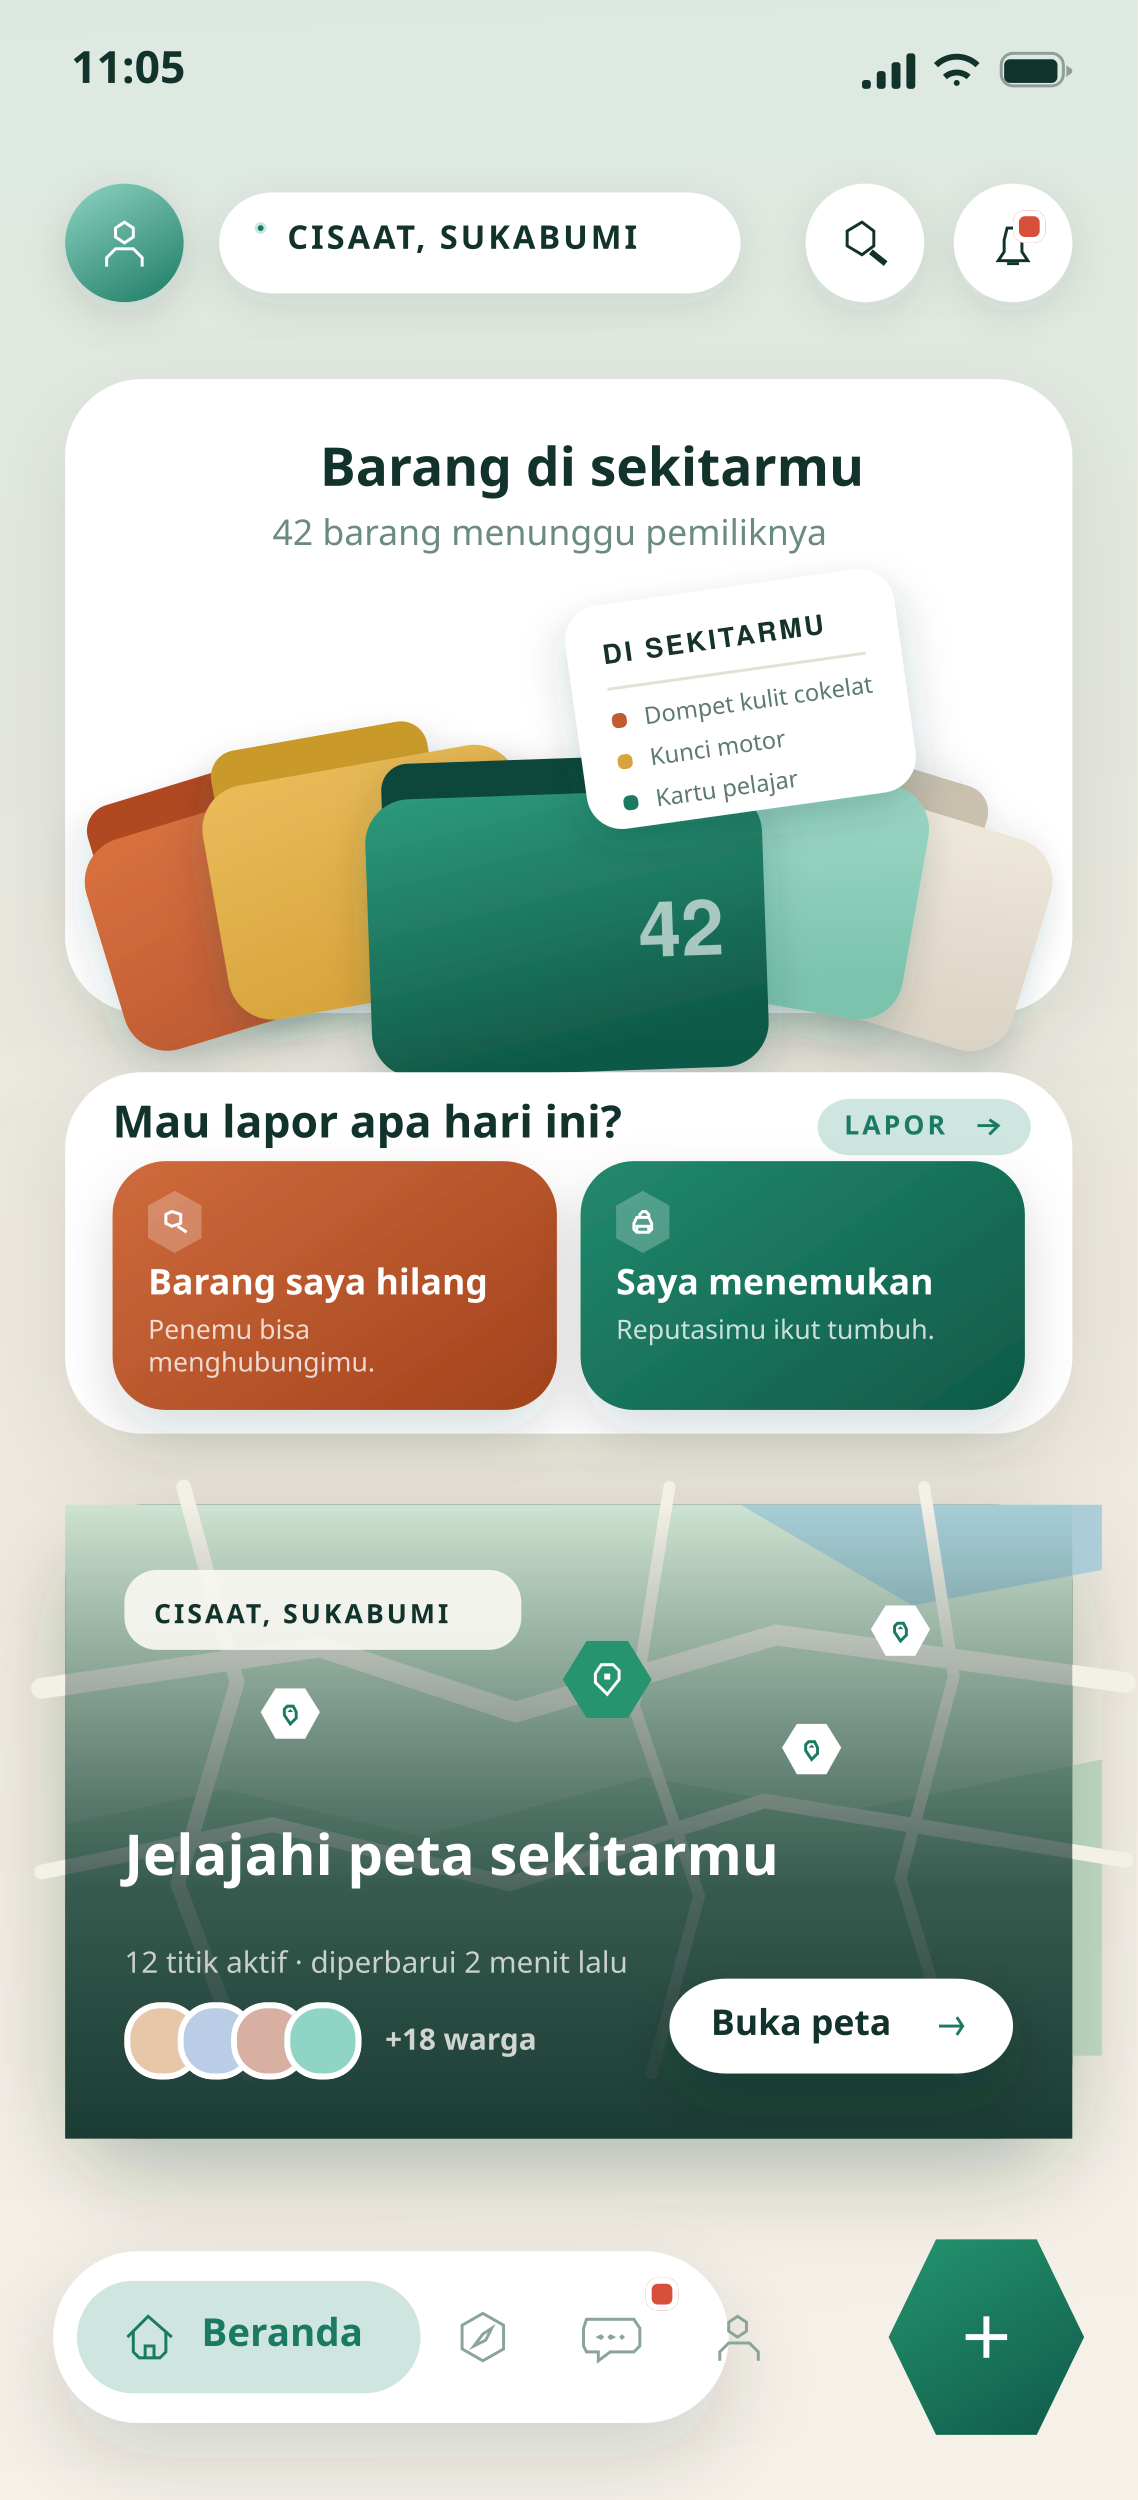
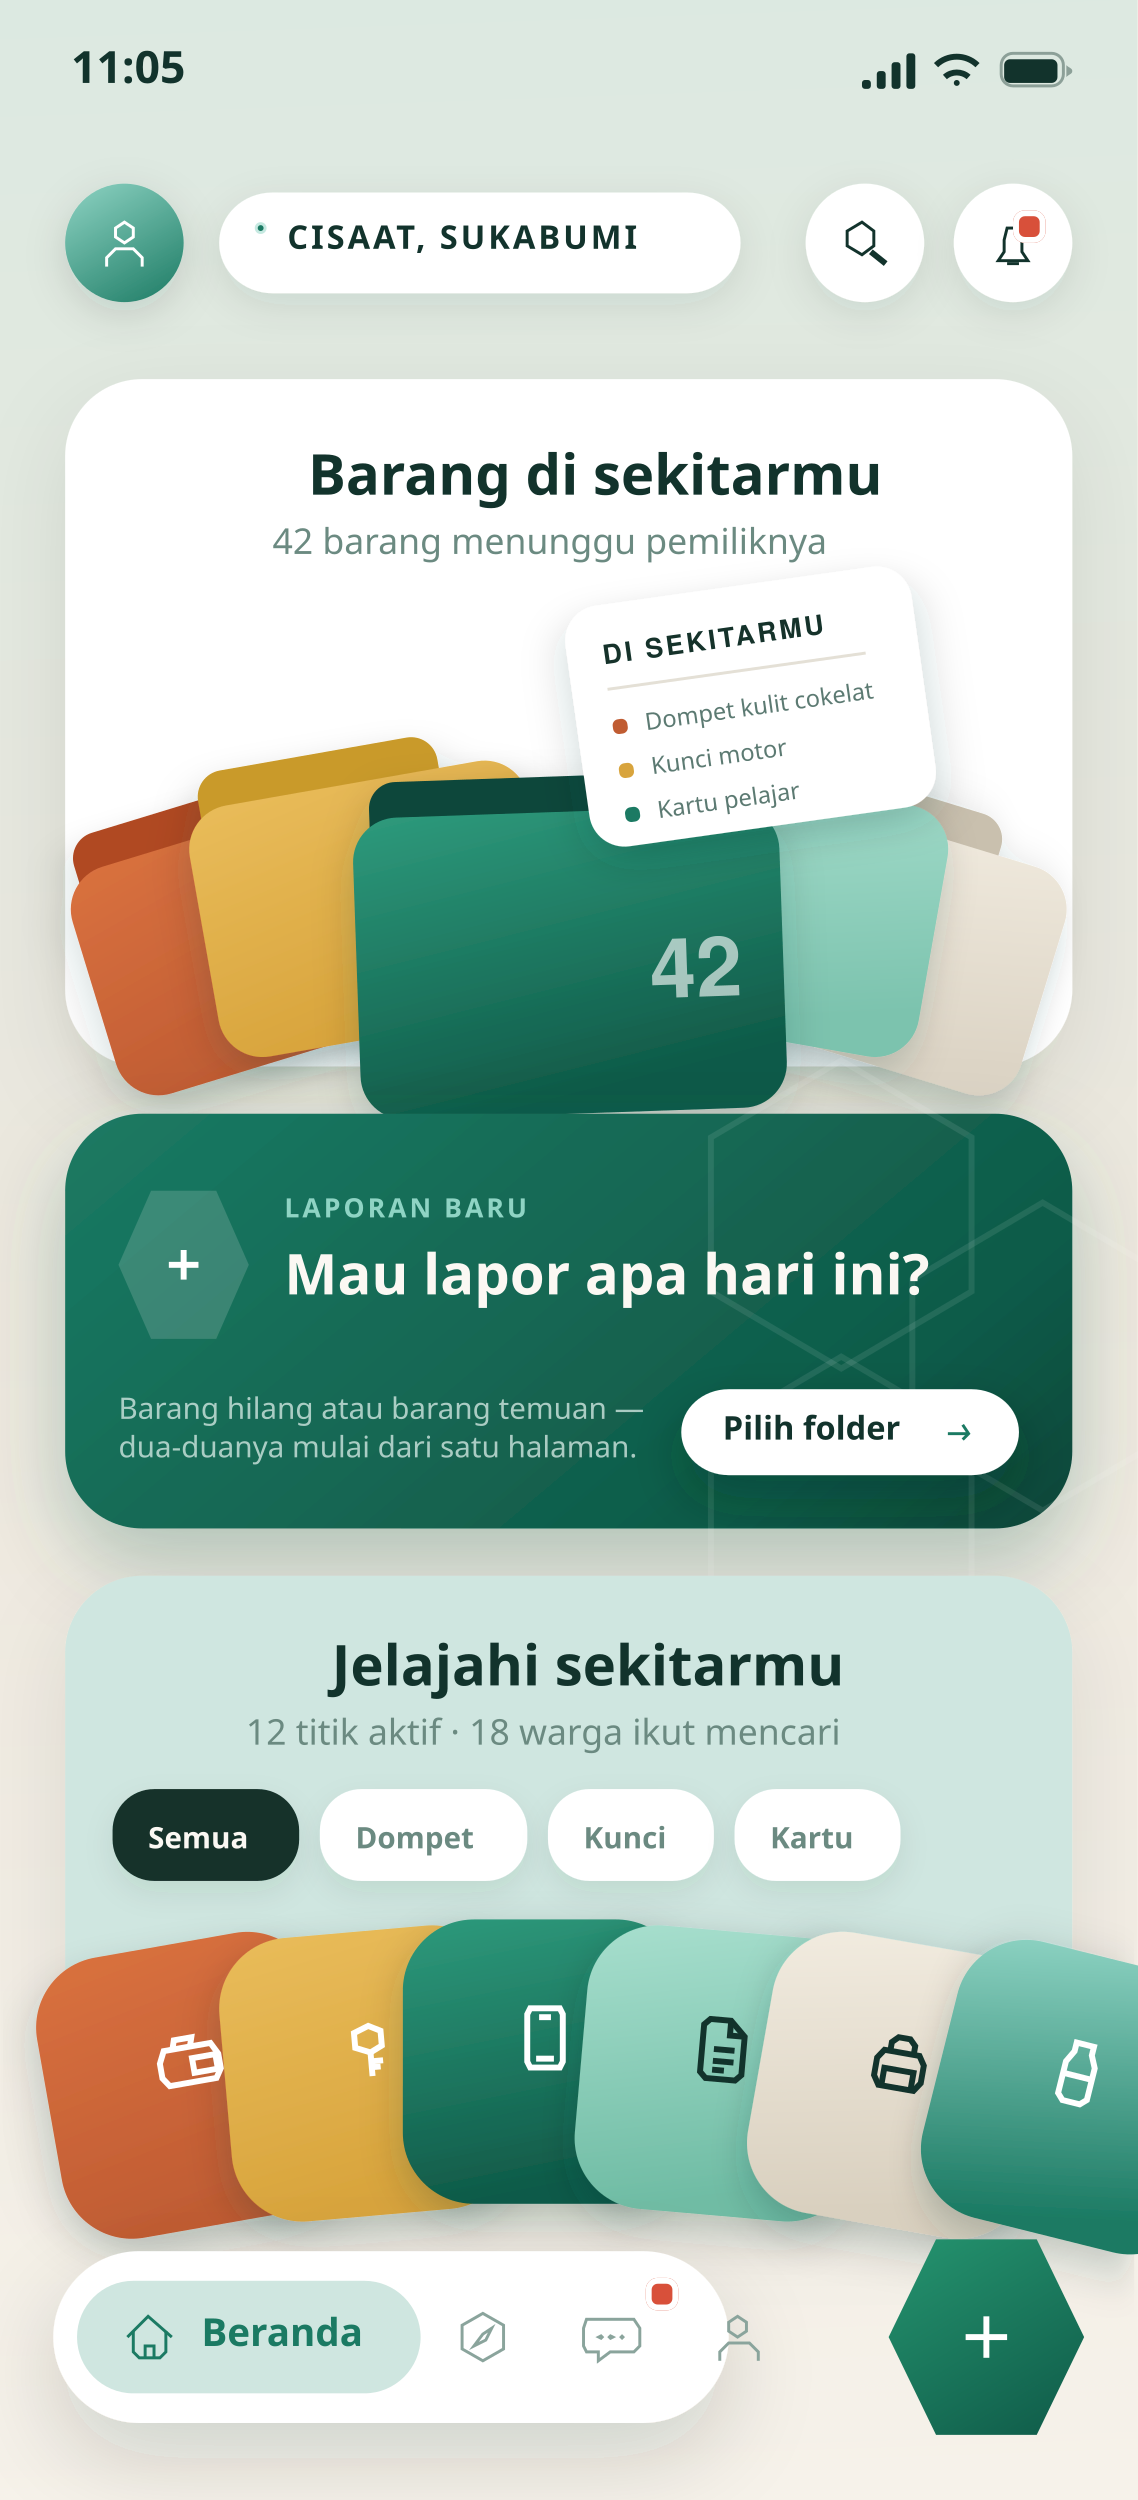
- <svg xmlns="http://www.w3.org/2000/svg" width="384" height="844" viewBox="0 0 384 844" role="img" aria-label="Balikin — Beranda hub, kartu ketiga jelajahi">
+ <svg xmlns="http://www.w3.org/2000/svg" width="384" height="844" viewBox="0 0 384 844" role="img" aria-label="Balikin — Beranda B: lapor teal + pintu jelajahi">
  <defs>
    <linearGradient id="g1" gradientUnits="userSpaceOnUse" x1="177" y1="-6" x2="207" y2="850">
      <stop offset="0%" stop-color="#DCE9E1" stop-opacity="1" />
      <stop offset="52%" stop-color="#EDE8DE" stop-opacity="1" />
      <stop offset="100%" stop-color="#F6F2EA" stop-opacity="1" />
    </linearGradient>
    <filter id="f2" x="-60%" y="-60%" width="220%" height="220%">
      <feDropShadow dx="0" dy="10" stdDeviation="15" flood-color="#12332C" flood-opacity="0.09" />
    </filter>
-     <filter id="f4" x="-60%" y="-60%" width="220%" height="220%">
+     <linearGradient id="g4" gradientUnits="userSpaceOnUse" x1="87" y1="321" x2="297" y2="571">
+       <stop offset="0%" stop-color="#1B7A63" stop-opacity="1" />
+       <stop offset="78%" stop-color="#0F5A48" stop-opacity="1" />
+       <stop offset="100%" stop-color="#0B4638" stop-opacity="1" />
+     </linearGradient>
+     <filter id="f5" x="-60%" y="-60%" width="220%" height="220%">
+       <feDropShadow dx="0" dy="12" stdDeviation="14" flood-color="#0F5A48" flood-opacity="0.26" />
+     </filter>
+     <clipPath id="c7">
+       <path d="M51 402L73 402L84 427L73 452L51 452L40 427Z" />
+     </clipPath>
+     <filter id="f9" x="-60%" y="-60%" width="220%" height="220%">
+       <feDropShadow dx="0" dy="8" stdDeviation="9" flood-color="#0D2F29" flood-opacity="0.3" />
+     </filter>
+     <filter id="f11" x="-60%" y="-60%" width="220%" height="220%">
      <feDropShadow dx="0" dy="10" stdDeviation="15" flood-color="#12332C" flood-opacity="0.09" />
    </filter>
-     <linearGradient id="g6" gradientUnits="userSpaceOnUse" x1="69" y1="371" x2="157" y2="497">
-       <stop offset="0%" stop-color="#CF6B3C" stop-opacity="1" />
-       <stop offset="100%" stop-color="#A2421D" stop-opacity="1" />
-     </linearGradient>
-     <filter id="f7" x="-60%" y="-60%" width="220%" height="220%">
-       <feDropShadow dx="0" dy="8" stdDeviation="9" flood-color="#12332C" flood-opacity="0.16" />
-     </filter>
-     <clipPath id="c8">
-       <path d="M59 402L68 407L68 418L59 423L50 418L50 407Z" />
-     </clipPath>
-     <linearGradient id="g10" gradientUnits="userSpaceOnUse" x1="227" y1="371" x2="315" y2="497">
-       <stop offset="0%" stop-color="#22896D" stop-opacity="1" />
-       <stop offset="100%" stop-color="#0F5A48" stop-opacity="1" />
-     </linearGradient>
-     <filter id="f11" x="-60%" y="-60%" width="220%" height="220%">
-       <feDropShadow dx="0" dy="8" stdDeviation="9" flood-color="#12332C" flood-opacity="0.16" />
-     </filter>
-     <clipPath id="c12">
-       <path d="M217 402L226 407L226 418L217 423L208 418L208 407Z" />
-     </clipPath>
+     <filter id="f13" x="-60%" y="-60%" width="220%" height="220%">
+       <feDropShadow dx="0" dy="4" stdDeviation="5" flood-color="#12332C" flood-opacity="0.08" />
+     </filter>
    <filter id="f14" x="-60%" y="-60%" width="220%" height="220%">
-       <feDropShadow dx="0" dy="12" stdDeviation="15" flood-color="#0D2F29" flood-opacity="0.26" />
-     </filter>
-     <clipPath id="c16">
-       <path d="M93 570L103 570L108 578L103 587L93 587L88 578Z" />
-     </clipPath>
-     <clipPath id="c18">
-       <path d="M299 542L309 542L314 550L309 559L299 559L294 550Z" />
-     </clipPath>
-     <clipPath id="c20">
-       <path d="M198 554L212 554L220 567L212 580L198 580L190 567Z" />
-     </clipPath>
-     <clipPath id="c22">
-       <path d="M269 582L279 582L284 590L279 599L269 599L264 590Z" />
-     </clipPath>
-     <filter id="f24" x="-60%" y="-60%" width="220%" height="220%">
-       <feDropShadow dx="0" dy="8" stdDeviation="9" flood-color="#0D2F29" flood-opacity="0.3" />
-     </filter>
-     <linearGradient id="g26" gradientUnits="userSpaceOnUse" x1="28" y1="58" x2="56" y2="106">
+       <feDropShadow dx="0" dy="4" stdDeviation="5" flood-color="#12332C" flood-opacity="0.08" />
+     </filter>
+     <filter id="f15" x="-60%" y="-60%" width="220%" height="220%">
+       <feDropShadow dx="0" dy="4" stdDeviation="5" flood-color="#12332C" flood-opacity="0.08" />
+     </filter>
+     <filter id="f16" x="-60%" y="-60%" width="220%" height="220%">
+       <feDropShadow dx="0" dy="4" stdDeviation="5" flood-color="#12332C" flood-opacity="0.08" />
+     </filter>
+     <linearGradient id="g23" gradientUnits="userSpaceOnUse" x1="28" y1="58" x2="56" y2="106">
      <stop offset="0%" stop-color="#8FD4C4" stop-opacity="1" />
      <stop offset="100%" stop-color="#1B7A63" stop-opacity="1" />
    </linearGradient>
-     <filter id="f27" x="-60%" y="-60%" width="220%" height="220%">
+     <filter id="f24" x="-60%" y="-60%" width="220%" height="220%">
      <feDropShadow dx="0" dy="4" stdDeviation="7" flood-color="#12332C" flood-opacity="0.14" />
+     </filter>
+     <filter id="f26" x="-60%" y="-60%" width="220%" height="220%">
+       <feDropShadow dx="0" dy="4" stdDeviation="7" flood-color="#12332C" flood-opacity="0.1" />
    </filter>
    <filter id="f29" x="-60%" y="-60%" width="220%" height="220%">
      <feDropShadow dx="0" dy="4" stdDeviation="7" flood-color="#12332C" flood-opacity="0.1" />
    </filter>
-     <filter id="f32" x="-60%" y="-60%" width="220%" height="220%">
+     <filter id="f31" x="-60%" y="-60%" width="220%" height="220%">
      <feDropShadow dx="0" dy="4" stdDeviation="7" flood-color="#12332C" flood-opacity="0.1" />
    </filter>
-     <filter id="f34" x="-60%" y="-60%" width="220%" height="220%">
-       <feDropShadow dx="0" dy="4" stdDeviation="7" flood-color="#12332C" flood-opacity="0.1" />
-     </filter>
-     <filter id="f36" x="-60%" y="-60%" width="220%" height="220%">
+     <filter id="f33" x="-60%" y="-60%" width="220%" height="220%">
      <feDropShadow dx="0" dy="12" stdDeviation="15" flood-color="#12332C" flood-opacity="0.16" />
    </filter>
-     <linearGradient id="g41" gradientUnits="userSpaceOnUse" x1="310" y1="750" x2="356" y2="828">
+     <linearGradient id="g38" gradientUnits="userSpaceOnUse" x1="310" y1="750" x2="356" y2="828">
      <stop offset="0%" stop-color="#25946F" stop-opacity="1" />
      <stop offset="100%" stop-color="#0F5A48" stop-opacity="1" />
    </linearGradient>
-     <clipPath id="c42">
+     <clipPath id="c39">
      <path d="M316 756L350 756L366 789L350 822L316 822L300 789Z" />
    </clipPath>
  </defs>
  <rect x="0" y="0" width="1122" height="844" fill="#F6F2EA" />
  <rect x="0" y="0" width="384" height="844" fill="url(#g1)" />
-   <rect x="22" y="128" width="340" height="214" rx="26" fill="#FFFFFF" filter="url(#f2)" />
+   <rect x="22" y="128" width="340" height="232" rx="26" fill="#FFFFFF" filter="url(#f2)" />
  <g fill="none">
    <defs>
      <filter id="bay-u3" x="-40%" y="-40%" width="180%" height="180%">
        <feDropShadow dx="0" dy="5" stdDeviation="7" flood-color="#123B34" flood-opacity="0.2" />
      </filter>
      <linearGradient id="f1-u3" x1="0%" y1="0%" x2="30%" y2="100%">
        <stop offset="0%" stop-color="#D9713F" />
        <stop offset="100%" stop-color="#C05C33" />
      </linearGradient>
      <linearGradient id="f2-u3" x1="0%" y1="0%" x2="30%" y2="100%">
        <stop offset="0%" stop-color="#E9BC5A" />
        <stop offset="100%" stop-color="#D8A43C" />
      </linearGradient>
      <linearGradient id="f3-u3" x1="0%" y1="0%" x2="30%" y2="100%">
        <stop offset="0%" stop-color="#A8DFCE" />
        <stop offset="100%" stop-color="#7CC3AE" />
      </linearGradient>
      <linearGradient id="f4-u3" x1="0%" y1="0%" x2="30%" y2="100%">
        <stop offset="0%" stop-color="#F2ECE0" />
        <stop offset="100%" stop-color="#DDD5C6" />
      </linearGradient>
      <linearGradient id="f5-u3" x1="0%" y1="0%" x2="30%" y2="100%">
        <stop offset="0%" stop-color="#2E9A7C" />
        <stop offset="100%" stop-color="#0F5A48" />
      </linearGradient>
    </defs>
-     <g transform="rotate(-17 80 297)" filter="url(#bay-u3)">
-       <rect x="36" y="260" width="66" height="26" rx="9" fill="#B04A22" />
-       <rect x="30" y="272" width="100" height="74" rx="15" fill="url(#f1-u3)" />
-     </g>
-     <g transform="rotate(17 304 297)" filter="url(#bay-u3)">
-       <rect x="260" y="260" width="66" height="26" rx="9" fill="#C9C0AE" />
-       <rect x="254" y="272" width="100" height="74" rx="15" fill="url(#f4-u3)" />
-     </g>
-     <g transform="rotate(-10 124 286)" filter="url(#bay-u3)">
-       <rect x="76" y="246" width="74" height="26" rx="9" fill="#C99A2C" />
-       <rect x="70" y="258" width="108" height="80" rx="15" fill="url(#f2-u3)" />
-     </g>
-     <g transform="rotate(10 258 286)" filter="url(#bay-u3)">
-       <rect x="210" y="246" width="74" height="26" rx="9" fill="#5FB29A" />
-       <rect x="204" y="258" width="108" height="80" rx="15" fill="url(#f3-u3)" />
-     </g>
-     <g transform="rotate(-2 191 303)" filter="url(#bay-u3)">
-       <rect x="130" y="256" width="100" height="26" rx="9" fill="#0B463A" />
-       <rect x="124" y="268" width="134" height="94" rx="15" fill="url(#f5-u3)" />
-       <text x="244" y="324" text-anchor="end" font-family="Archivo,'Arial Narrow',Helvetica,sans-serif" font-size="26" font-weight="700" letter-spacing="0" fill="rgba(255,255,255,.62)">42</text>
+     <g transform="rotate(-17 80 308)" filter="url(#bay-u3)">
+       <rect x="32" y="268" width="74" height="26" rx="9" fill="#B04A22" />
+       <rect x="26" y="280" width="108" height="80" rx="15" fill="url(#f1-u3)" />
+     </g>
+     <g transform="rotate(17 304 308)" filter="url(#bay-u3)">
+       <rect x="256" y="268" width="74" height="26" rx="9" fill="#C9C0AE" />
+       <rect x="250" y="280" width="108" height="80" rx="15" fill="url(#f4-u3)" />
+     </g>
+     <g transform="rotate(-10 124 295)" filter="url(#bay-u3)">
+       <rect x="72" y="252" width="82" height="26" rx="9" fill="#C99A2C" />
+       <rect x="66" y="264" width="116" height="86" rx="15" fill="url(#f2-u3)" />
+     </g>
+     <g transform="rotate(10 260 295)" filter="url(#bay-u3)">
+       <rect x="208" y="252" width="82" height="26" rx="9" fill="#5FB29A" />
+       <rect x="202" y="264" width="116" height="86" rx="15" fill="url(#f3-u3)" />
+     </g>
+     <g transform="rotate(-2 192 313)" filter="url(#bay-u3)">
+       <rect x="126" y="262" width="110" height="26" rx="9" fill="#0B463A" />
+       <rect x="120" y="274" width="144" height="102" rx="15" fill="url(#f5-u3)" />
+       <text x="250" y="338" text-anchor="end" font-family="Archivo,'Arial Narrow',Helvetica,sans-serif" font-size="28" font-weight="700" letter-spacing="0" fill="rgba(255,255,255,.62)">42</text>
    </g>
    <g transform="rotate(-8 250 236)" filter="url(#bay-u3)">
-       <rect x="194" y="198" width="112" height="76" rx="12" fill="#FFFFFF" />
+       <rect x="194" y="198" width="118" height="82" rx="12" fill="#FFFFFF" />
      <text x="206" y="218" font-family="Archivo,'Arial Narrow',Helvetica,sans-serif" font-size="9" font-weight="700" letter-spacing="1" fill="#12332C">DI SEKITARMU</text>
      <rect x="206" y="226" width="88" height="1" fill="#E4E0D6" />
-       <rect x="206" y="235" width="5" height="5" rx="2" fill="#C05C33" />
-       <text x="217" y="240" font-family="'Plus Jakarta Sans',ui-sans-serif,system-ui,sans-serif" font-size="8" fill="#5C7A72">Dompet kulit cokelat</text>
-       <rect x="206" y="249" width="5" height="5" rx="2" fill="#D8A43C" />
-       <text x="217" y="254" font-family="'Plus Jakarta Sans',ui-sans-serif,system-ui,sans-serif" font-size="8" fill="#5C7A72">Kunci motor</text>
-       <rect x="206" y="263" width="5" height="5" rx="2" fill="#1B7A63" />
-       <text x="217" y="268" font-family="'Plus Jakarta Sans',ui-sans-serif,system-ui,sans-serif" font-size="8" fill="#5C7A72">Kartu pelajar</text>
-     </g>
-   </g>
-   <text x="108" y="164" font-family="Archivo" font-size="18" font-weight="700" fill="#12332C">Barang di sekitarmu</text>
-   <text x="92" y="184" font-family="Plus Jakarta Sans" font-size="12" font-weight="500" fill="#6B8A81">42 barang menunggu pemiliknya</text>
-   <rect x="22" y="362" width="340" height="122" rx="26" fill="#FFFFFF" filter="url(#f4)" />
-   <text x="38" y="384" font-family="Archivo" font-size="15" font-weight="700" fill="#12332C">Mau lapor apa hari ini?</text>
-   <rect x="276" y="371" width="72" height="19" rx="11" fill="#CFE6E0" />
-   <text x="285" y="383" font-family="Plus Jakarta Sans" font-size="9" font-weight="700" fill="#1B7A63" letter-spacing="1">LAPOR</text>
+       <rect x="206" y="237" width="5" height="5" rx="2" fill="#C05C33" />
+       <text x="217" y="242" font-family="'Plus Jakarta Sans',ui-sans-serif,system-ui,sans-serif" font-size="8" fill="#5C7A72">Dompet kulit cokelat</text>
+       <rect x="206" y="252" width="5" height="5" rx="2" fill="#D8A43C" />
+       <text x="217" y="257" font-family="'Plus Jakarta Sans',ui-sans-serif,system-ui,sans-serif" font-size="8" fill="#5C7A72">Kunci motor</text>
+       <rect x="206" y="267" width="5" height="5" rx="2" fill="#1B7A63" />
+       <text x="217" y="272" font-family="'Plus Jakarta Sans',ui-sans-serif,system-ui,sans-serif" font-size="8" fill="#5C7A72">Kartu pelajar</text>
+     </g>
+   </g>
+   <text x="104" y="167" font-family="Archivo" font-size="19" font-weight="700" fill="#12332C">Barang di sekitarmu</text>
+   <text x="92" y="187" font-family="Plus Jakarta Sans" font-size="12" font-weight="500" fill="#6B8A81">42 barang menunggu pemiliknya</text>
+   <rect x="22" y="376" width="340" height="140" rx="26" fill="url(#g4)" filter="url(#f5)" />
+   <g fill="none">
+     <g fill="none" stroke="#FFFFFF" stroke-opacity="0.09" stroke-width="2">
+       <path d="M284 358L328 384V436L284 462L240 436V384Z" />
+       <path d="M352 406L396 432V484L352 510L308 484V432Z" />
+       <path d="M284 458L328 484V536L284 562L240 536V484Z" />
+     </g>
+   </g>
+   <path d="M51 402L73 402L84 427L73 452L51 452L40 427Z" fill="#FBF8F3" fill-opacity="0.16" />
+   <g clip-path="url(#c7)">
+     <g color="#FFFFFF" fill="none" stroke-linejoin="miter" stroke-miterlimit="8">
+       <path d="M62 422V432M57 427H67" stroke="currentColor" stroke-width="2" />
+     </g>
+   </g>
+   <text x="96" y="411" font-family="Plus Jakarta Sans" font-size="9" font-weight="700" fill="#8FD4C4" letter-spacing="1">LAPORAN BARU</text>
+   <text x="96" y="437" font-family="Archivo" font-size="19" font-weight="700" fill="#FBF8F3">Mau lapor apa hari ini?</text>
+   <text x="40" y="479" font-family="Plus Jakarta Sans" font-size="10" font-weight="500" fill="#CFE6E0" fill-opacity="0.8">Barang hilang atau barang temuan —</text>
+   <text x="40" y="492" font-family="Plus Jakarta Sans" font-size="10" font-weight="500" fill="#CFE6E0" fill-opacity="0.8">dua-duanya mulai dari satu halaman.</text>
+   <rect x="230" y="469" width="114" height="29" rx="16" fill="#FFFFFF" filter="url(#f9)" />
+   <text x="244" y="486" font-family="Plus Jakarta Sans" font-size="11" font-weight="700" fill="#12332C">Pilih folder</text>
  <g color="#1B7A63" fill="none" stroke-linejoin="miter" stroke-miterlimit="8">
-     <path d="M330 380H337M334 378L337 380L334 383" stroke="currentColor" stroke-width="1" />
-   </g>
-   <rect x="38" y="392" width="150" height="84" rx="18" fill="url(#g6)" filter="url(#f7)" />
-   <path d="M59 402L68 407L68 418L59 423L50 418L50 407Z" fill="#FFFFFF" fill-opacity="0.24" />
-   <g clip-path="url(#c8)">
-     <g color="#FFFFFF" fill="none" stroke-linejoin="miter" stroke-miterlimit="8">
-       <path d="M58 409L61 410V413L58 414L56 413V410Z" stroke="currentColor" stroke-width="1" />
-       <path d="M60 414L63 416" stroke="currentColor" stroke-width="1" />
-     </g>
-   </g>
-   <text x="50" y="437" font-family="Plus Jakarta Sans" font-size="12" font-weight="700" fill="#FFFFFF">Barang saya hilang</text>
-   <text x="50" y="452" font-family="Plus Jakarta Sans" font-size="9" font-weight="500" fill="#FFFFFF" fill-opacity="0.78">Penemu bisa</text>
-   <text x="50" y="463" font-family="Plus Jakarta Sans" font-size="9" font-weight="500" fill="#FFFFFF" fill-opacity="0.78">menghubungimu.</text>
-   <rect x="196" y="392" width="150" height="84" rx="18" fill="url(#g10)" filter="url(#f11)" />
-   <path d="M217 402L226 407L226 418L217 423L208 418L208 407Z" fill="#FFFFFF" fill-opacity="0.24" />
-   <g clip-path="url(#c12)">
-     <g color="#FFFFFF" fill="none" stroke-linejoin="miter" stroke-miterlimit="8">
-       <path d="M216 411V410l1 -1h1l1 1v1" stroke="currentColor" stroke-width="1" />
-       <path d="M215 411H219L220 413V415L219 416H215L214 415V413Z" stroke="currentColor" stroke-width="1" />
-       <path d="M215 416V414h4v2" stroke="currentColor" stroke-width="1" />
-     </g>
-   </g>
-   <text x="208" y="437" font-family="Plus Jakarta Sans" font-size="12" font-weight="700" fill="#FFFFFF">Saya menemukan</text>
-   <text x="208" y="452" font-family="Plus Jakarta Sans" font-size="9" font-weight="500" fill="#FFFFFF" fill-opacity="0.78">Reputasimu ikut tumbuh.</text>
-   <rect x="22" y="508" width="340" height="214" rx="26" fill="#0D2F29" filter="url(#f14)" />
+     <path d="M320 484H327M325 481L327 484L325 486" stroke="currentColor" stroke-width="1" />
+   </g>
+   <rect x="22" y="532" width="340" height="208" rx="26" fill="#CFE6E0" filter="url(#f11)" />
  <g fill="none">
    <defs>
-       <linearGradient id="pt-u15" x1="0%" y1="0%" x2="0%" y2="100%">
-         <stop offset="0%" stop-color="#CFE3D2" />
-         <stop offset="100%" stop-color="#A9CDB4" />
-       </linearGradient>
-       <linearGradient id="tirai-u15" x1="0%" y1="0%" x2="0%" y2="100%">
-         <stop offset="0%" stop-color="#0D2F29" stop-opacity="0" />
-         <stop offset="60%" stop-color="#0D2F29" stop-opacity="0.72" />
-         <stop offset="100%" stop-color="#0D2F29" stop-opacity="0.92" />
+       <filter id="bu-u12" x="-40%" y="-40%" width="180%" height="180%">
+         <feDropShadow dx="0" dy="5" stdDeviation="7" flood-color="#123B34" flood-opacity="0.22" />
+       </filter>
+       <linearGradient id="u0-u12" x1="0%" y1="0%" x2="20%" y2="100%">
+         <stop offset="0%" stop-color="#D9713F" />
+         <stop offset="100%" stop-color="#C05C33" />
+       </linearGradient>
+       <linearGradient id="u1-u12" x1="0%" y1="0%" x2="20%" y2="100%">
+         <stop offset="0%" stop-color="#E9BC5A" />
+         <stop offset="100%" stop-color="#D8A43C" />
+       </linearGradient>
+       <linearGradient id="u2-u12" x1="0%" y1="0%" x2="20%" y2="100%">
+         <stop offset="0%" stop-color="#2E9A7C" />
+         <stop offset="100%" stop-color="#0F5A48" />
+       </linearGradient>
+       <linearGradient id="u3-u12" x1="0%" y1="0%" x2="20%" y2="100%">
+         <stop offset="0%" stop-color="#A8DFCE" />
+         <stop offset="100%" stop-color="#6FBCA4" />
+       </linearGradient>
+       <linearGradient id="u4-u12" x1="0%" y1="0%" x2="20%" y2="100%">
+         <stop offset="0%" stop-color="#F2ECE0" />
+         <stop offset="100%" stop-color="#D9D0BF" />
+       </linearGradient>
+       <linearGradient id="u5-u12" x1="0%" y1="0%" x2="20%" y2="100%">
+         <stop offset="0%" stop-color="#8FD4C4" />
+         <stop offset="100%" stop-color="#1B7A63" />
      </linearGradient>
    </defs>
-     <rect x="22" y="508" width="340" height="214" fill="url(#pt-u15)" />
-     <path d="M22 616L76 604L142 620L218 600L284 612L372 594V694H22Z" fill="#98C4A6" fill-opacity=".55" />
-     <path d="M250 508L308 542L372 530V508Z" fill="#9EC8D8" fill-opacity=".8" />
-     <path d="M14 570L108 556L174 578L262 552L380 568" stroke="#F3F0E7" stroke-width="7" fill="none" stroke-linecap="round" />
-     <path d="M14 632L92 616L172 636L258 608L380 628" stroke="#F3F0E7" stroke-width="5" fill="none" stroke-linecap="round" />
-     <path d="M62 502L80 568L60 636L84 700" stroke="#F3F0E7" stroke-width="5" fill="none" stroke-linecap="round" />
-     <path d="M226 502L214 576L236 640L220 700" stroke="#F3F0E7" stroke-width="4" fill="none" stroke-linecap="round" />
-     <path d="M312 502L322 566L304 634L324 700" stroke="#F3F0E7" stroke-width="4" fill="none" stroke-linecap="round" />
-     <rect x="22" y="508" width="340" height="214" fill="url(#tirai-u15)" />
-   </g>
-   <path d="M93 570L103 570L108 578L103 587L93 587L88 578Z" fill="#FFFFFF" />
-   <g clip-path="url(#c16)">
-     <g color="#1B7A63" fill="none" stroke-linejoin="miter" stroke-miterlimit="8">
-       <path d="M97 576h2l1 2v2L98 582 96 579V577L97 576Z" stroke="currentColor" stroke-width="1" />
-       <path d="M99 578L98 578L98 578L97 578L98 577L98 577Z" fill="currentColor" />
-     </g>
-   </g>
-   <path d="M299 542L309 542L314 550L309 559L299 559L294 550Z" fill="#FFFFFF" />
-   <g clip-path="url(#c18)">
-     <g color="#1B7A63" fill="none" stroke-linejoin="miter" stroke-miterlimit="8">
-       <path d="M303 548h2l1 2v2L304 554 302 551V549L303 548Z" stroke="currentColor" stroke-width="1" />
-       <path d="M305 550L304 550L304 550L303 550L304 549L304 549Z" fill="currentColor" />
-     </g>
-   </g>
-   <path d="M198 554L212 554L220 567L212 580L198 580L190 567Z" fill="#25946F" />
-   <g clip-path="url(#c20)">
-     <g color="#FFFFFF" fill="none" stroke-linejoin="miter" stroke-miterlimit="8">
-       <path d="M203 562h4l2 2v3L205 572 201 568V565L203 562Z" stroke="currentColor" stroke-width="1" />
-       <path d="M206 566L206 567L204 567L204 566L204 565L206 565Z" fill="currentColor" />
-     </g>
-   </g>
-   <path d="M269 582L279 582L284 590L279 599L269 599L264 590Z" fill="#FFFFFF" />
-   <g clip-path="url(#c22)">
-     <g color="#1B7A63" fill="none" stroke-linejoin="miter" stroke-miterlimit="8">
-       <path d="M273 588h2l1 2v2L274 594 272 591V589L273 588Z" stroke="currentColor" stroke-width="1" />
-       <path d="M275 590L274 590L274 590L273 590L274 589L274 589Z" fill="currentColor" />
-     </g>
-   </g>
-   <rect x="42" y="530" width="134" height="27" rx="11" fill="#FBF8F3" fill-opacity="0.9" />
-   <text x="52" y="548" font-family="Plus Jakarta Sans" font-size="9" font-weight="700" fill="#12332C" letter-spacing="1">CISAAT, SUKABUMI</text>
-   <text x="42" y="633" font-family="Archivo" font-size="19" font-weight="700" fill="#FFFFFF">Jelajahi peta sekitarmu</text>
-   <text x="42" y="666" font-family="Plus Jakarta Sans" font-size="10" font-weight="500" fill="#FBF8F3" fill-opacity="0.76">12 titik aktif · diperbarui 2 menit lalu</text>
-   <rect x="42" y="676" width="26" height="26" rx="12" fill="#E8C7A8" />
-   <rect x="43" y="677" width="24" height="24" rx="11" fill="none" stroke="#FFFFFF" stroke-width="2" />
-   <rect x="60" y="676" width="26" height="26" rx="12" fill="#B9CDE6" />
-   <rect x="61" y="677" width="24" height="24" rx="11" fill="none" stroke="#FFFFFF" stroke-width="2" />
-   <rect x="78" y="676" width="26" height="26" rx="12" fill="#D8B0A2" />
-   <rect x="79" y="677" width="24" height="24" rx="11" fill="none" stroke="#FFFFFF" stroke-width="2" />
-   <rect x="96" y="676" width="26" height="26" rx="12" fill="#8FD4C4" />
-   <rect x="97" y="677" width="24" height="24" rx="11" fill="none" stroke="#FFFFFF" stroke-width="2" />
-   <text x="130" y="692" font-family="Plus Jakarta Sans" font-size="10" font-weight="600" fill="#FBF8F3" fill-opacity="0.8">+18 warga</text>
-   <rect x="226" y="668" width="116" height="32" rx="19" fill="#FFFFFF" filter="url(#f24)" />
-   <text x="240" y="687" font-family="Plus Jakarta Sans" font-size="12" font-weight="700" fill="#12332C">Buka peta</text>
-   <g color="#1B7A63" fill="none" stroke-linejoin="miter" stroke-miterlimit="8">
-     <path d="M317 684H325M323 681L325 684L323 687" stroke="currentColor" stroke-width="1" />
-   </g>
-   <rect x="22" y="62" width="40" height="40" rx="21" fill="url(#g26)" filter="url(#f27)" />
+     <g transform="rotate(-10 64 704)" filter="url(#bu-u12)">
+       <rect x="16" y="656" width="96" height="96" rx="24" fill="url(#u0-u12)" />
+     </g>
+     <g transform="rotate(-5 124 700)" filter="url(#bu-u12)">
+       <rect x="76" y="652" width="96" height="96" rx="24" fill="url(#u1-u12)" />
+     </g>
+     <g transform="rotate(0 184 696)" filter="url(#bu-u12)">
+       <rect x="136" y="648" width="96" height="96" rx="24" fill="url(#u2-u12)" />
+     </g>
+     <g transform="rotate(5 244 700)" filter="url(#bu-u12)">
+       <rect x="196" y="652" width="96" height="96" rx="24" fill="url(#u3-u12)" />
+     </g>
+     <g transform="rotate(10 304 704)" filter="url(#bu-u12)">
+       <rect x="256" y="656" width="96" height="96" rx="24" fill="url(#u4-u12)" />
+     </g>
+     <g transform="rotate(14 364 708)" filter="url(#bu-u12)">
+       <rect x="316" y="660" width="96" height="96" rx="24" fill="url(#u5-u12)" />
+     </g>
+   </g>
+   <text x="112" y="569" font-family="Archivo" font-size="19" font-weight="700" fill="#12332C">Jelajahi sekitarmu</text>
+   <text x="83" y="589" font-family="Plus Jakarta Sans" font-size="12" font-weight="500" fill="#6B8A81">12 titik aktif · 18 warga ikut mencari</text>
+   <rect x="38" y="604" width="63" height="31" rx="14" fill="#12332C" filter="url(#f13)" />
+   <text x="50" y="624" font-family="Plus Jakarta Sans" font-size="10" font-weight="700" fill="#FBF8F3">Semua</text>
+   <rect x="108" y="604" width="70" height="31" rx="14" fill="#FFFFFF" filter="url(#f14)" />
+   <text x="120" y="624" font-family="Plus Jakarta Sans" font-size="10" font-weight="700" fill="#6B8A81">Dompet</text>
+   <rect x="185" y="604" width="56" height="31" rx="14" fill="#FFFFFF" filter="url(#f15)" />
+   <text x="197" y="624" font-family="Plus Jakarta Sans" font-size="10" font-weight="700" fill="#6B8A81">Kunci</text>
+   <rect x="248" y="604" width="56" height="31" rx="14" fill="#FFFFFF" filter="url(#f16)" />
+   <text x="260" y="624" font-family="Plus Jakarta Sans" font-size="10" font-weight="700" fill="#6B8A81">Kartu</text>
+   <g transform="rotate(-10 64 696)">
+     <g color="#FFFFFF" fill="none" stroke-linejoin="miter" stroke-miterlimit="8">
+       <path d="M59 691 60 688h6l-1 3" stroke="currentColor" stroke-width="2" />
+       <path d="M56 691H72L74 695V700L72 703H56L54 700V695Z" stroke="currentColor" stroke-width="2" />
+       <path d="M65 695h8v5H65z" stroke="currentColor" stroke-width="2" />
+     </g>
+   </g>
+   <g transform="rotate(-5 124 692)">
+     <g color="#FFFFFF" fill="none" stroke-linejoin="miter" stroke-miterlimit="8">
+       <path d="M120 686L125 684L129 686V691L125 693L120 691Z" stroke="currentColor" stroke-width="2" />
+       <path d="M125 693V701" stroke="currentColor" stroke-width="2" />
+       <path d="M125 696H129" stroke="currentColor" stroke-width="2" />
+       <path d="M125 698H128" stroke="currentColor" stroke-width="2" />
+     </g>
+   </g>
+   <g color="#FFFFFF" fill="none" stroke-linejoin="miter" stroke-miterlimit="8">
+     <path d="M179 678H189L190 680V696L189 698H179L178 696V680Z" stroke="currentColor" stroke-width="2" />
+     <path d="M182 681H186" stroke="currentColor" stroke-width="2" />
+     <path d="M181 695H187" stroke="currentColor" stroke-width="2" />
+   </g>
+   <g transform="rotate(5 244 692)">
+     <g color="#12332C" fill="none" stroke-linejoin="miter" stroke-miterlimit="8">
+       <path d="M237 684L239 682H246L251 687V700L249 702H239L237 700Z" stroke="currentColor" stroke-width="2" />
+       <path d="M246 682V687H251" stroke="currentColor" stroke-width="2" />
+       <path d="M241 692H248M241 696H248M241 699H245" stroke="currentColor" stroke-width="2" />
+     </g>
+   </g>
+   <g transform="rotate(10 304 696)">
+     <g color="#12332C" fill="none" stroke-linejoin="miter" stroke-miterlimit="8">
+       <path d="M300 693V690l2 -2h4l2 2v3" stroke="currentColor" stroke-width="2" />
+       <path d="M298 693H310L312 696V702L310 705H298L296 702V696Z" stroke="currentColor" stroke-width="2" />
+       <path d="M299 705V699h10v6" stroke="currentColor" stroke-width="2" />
+     </g>
+   </g>
+   <g transform="rotate(14 364 700)">
+     <g color="#FFFFFF" fill="none" stroke-linejoin="miter" stroke-miterlimit="8">
+       <path d="M361 690H367V693L369 697V708L367 710H361L359 708V697L361 693Z" stroke="currentColor" stroke-width="2" />
+       <path d="M359 701H369" stroke="currentColor" stroke-width="2" />
+     </g>
+   </g>
+   <rect x="22" y="62" width="40" height="40" rx="21" fill="url(#g23)" filter="url(#f24)" />
  <g color="#FFFFFF" fill="none" stroke-linejoin="miter" stroke-miterlimit="8">
    <path d="M42 75L45 77V80L42 82L39 80V77Z" stroke="currentColor" stroke-width="1" />
    <path d="M36 90V87L39 84H45L48 87V90" stroke="currentColor" stroke-width="1" />
  </g>
-   <rect x="74" y="65" width="176" height="34" rx="18" fill="#FFFFFF" filter="url(#f29)" />
+   <rect x="74" y="65" width="176" height="34" rx="18" fill="#FFFFFF" filter="url(#f26)" />
  <g fill="none">
    <circle cx="88" cy="77" r="2" fill="#8FD4C4" fill-opacity=".5" />
    <circle cx="88" cy="77" r="1" fill="#1B7A63" />
  </g>
  <text x="97" y="84" font-family="Plus Jakarta Sans" font-size="11" font-weight="700" fill="#12332C" letter-spacing="1">CISAAT, SUKABUMI</text>
  <g color="#6B8A81" fill="none" stroke-linejoin="miter" stroke-miterlimit="8">
    <path d="M235 78H237M237 77L237 78L237 78" stroke="currentColor" stroke-width="0" />
  </g>
-   <rect x="272" y="62" width="40" height="40" rx="21" fill="#FFFFFF" filter="url(#f32)" />
+   <rect x="272" y="62" width="40" height="40" rx="21" fill="#FFFFFF" filter="url(#f29)" />
  <g color="#12332C" fill="none" stroke-linejoin="miter" stroke-miterlimit="8">
    <path d="M291 75L295 78V83L291 86L286 83V78Z" stroke="currentColor" stroke-width="1" />
    <path d="M294 85L299 89" stroke="currentColor" stroke-width="2" />
  </g>
-   <rect x="322" y="62" width="40" height="40" rx="21" fill="#FFFFFF" filter="url(#f34)" />
+   <rect x="322" y="62" width="40" height="40" rx="21" fill="#FFFFFF" filter="url(#f31)" />
  <g color="#12332C" fill="none" stroke-linejoin="miter" stroke-miterlimit="8">
    <path d="M339 85V81L340 77H344L345 81V85L347 88H337Z" stroke="currentColor" stroke-width="1" />
    <path d="M340 89H344" stroke="currentColor" stroke-width="1" />
  </g>
  <rect x="342" y="71" width="11" height="11" rx="4" fill="#D8503A" />
  <rect x="343" y="72" width="9" height="9" rx="3" fill="none" stroke="#FFFFFF" stroke-width="2" />
-   <rect x="18" y="760" width="228" height="58" rx="29" fill="#FFFFFF" filter="url(#f36)" />
+   <rect x="18" y="760" width="228" height="58" rx="29" fill="#FFFFFF" filter="url(#f33)" />
  <rect x="26" y="770" width="116" height="38" rx="19" fill="#CFE6E0" />
  <g color="#1B7A63" fill="none" stroke-linejoin="miter" stroke-miterlimit="8">
    <path d="M43 789L50 782L58 789" stroke="currentColor" stroke-width="1" />
    <path d="M45 787V794L47 796H54L56 794V787" stroke="currentColor" stroke-width="1" />
    <path d="M49 796V792H52V796" stroke="currentColor" stroke-width="1" />
  </g>
  <text x="68" y="792" font-family="Plus Jakarta Sans" font-size="13" font-weight="700" fill="#1B7A63">Beranda</text>
  <g color="#8AA49C" fill="none" stroke-linejoin="miter" stroke-miterlimit="8">
    <path d="M163 781L170 785V793L163 797L156 793V785Z" stroke="currentColor" stroke-width="1" />
    <path d="M166 786L164 790L160 792L163 788Z" stroke="currentColor" stroke-width="1" />
  </g>
  <g color="#8AA49C" fill="none" stroke-linejoin="miter" stroke-miterlimit="8">
    <path d="M198 783H214L216 786V792L214 794H206L202 797V794H198L197 792V786Z" stroke="currentColor" stroke-width="1" />
    <path d="M203 788L204 789L203 790L201 789Z" fill="currentColor" />
    <path d="M206 788L208 789L206 790L205 789Z" fill="currentColor" />
    <path d="M210 788L211 789L210 790L209 789Z" fill="currentColor" />
  </g>
  <rect x="218" y="769" width="11" height="11" rx="4" fill="#D8503A" />
  <rect x="219" y="770" width="9" height="9" rx="3" fill="none" stroke="#FFFFFF" stroke-width="2" />
  <g color="#8AA49C" fill="none" stroke-linejoin="miter" stroke-miterlimit="8">
    <path d="M249 782L252 784V787L249 789L246 787V784Z" stroke="currentColor" stroke-width="1" />
    <path d="M243 797V794L246 791H253L256 794V797" stroke="currentColor" stroke-width="1" />
  </g>
-   <path d="M316 756L350 756L366 789L350 822L316 822L300 789Z" fill="url(#g41)" />
-   <g clip-path="url(#c42)">
+   <path d="M316 756L350 756L366 789L350 822L316 822L300 789Z" fill="url(#g38)" />
+   <g clip-path="url(#c39)">
    <g color="#FFFFFF" fill="none" stroke-linejoin="miter" stroke-miterlimit="8">
      <path d="M333 782V796M326 789H340" stroke="currentColor" stroke-width="2" />
    </g>
  </g>
  <text x="24" y="28" font-family="Plus Jakarta Sans" font-size="15" font-weight="700" fill="#12332C">11:05</text>
  <g fill="none">
    <rect x="291" y="27" width="3" height="3" rx="1" fill="#12332C" />
    <rect x="296" y="24" width="3" height="6" rx="1" fill="#12332C" />
    <rect x="301" y="21" width="3" height="9" rx="1" fill="#12332C" />
    <rect x="306" y="18" width="3" height="12" rx="1" fill="#12332C" />
  </g>
  <g fill="none">
    <path d="M316 22A10 10 0 0 1 330 22" stroke="#12332C" stroke-width="2" fill="none" />
    <path d="M319 26A6 6 0 0 1 327 26" stroke="#12332C" stroke-width="2" fill="none" />
    <circle cx="323" cy="28" r="1" fill="#12332C" />
  </g>
  <g fill="none">
    <rect x="338" y="18" width="21" height="11" rx="4" stroke="#12332C" stroke-opacity=".4" />
    <rect x="339" y="20" width="18" height="8" rx="2" fill="#12332C" />
    <path d="M360 22V26C361 25 362 25 362 24C362 23 361 23 360 22Z" fill="#12332C" fill-opacity=".4" />
  </g>
</svg>
